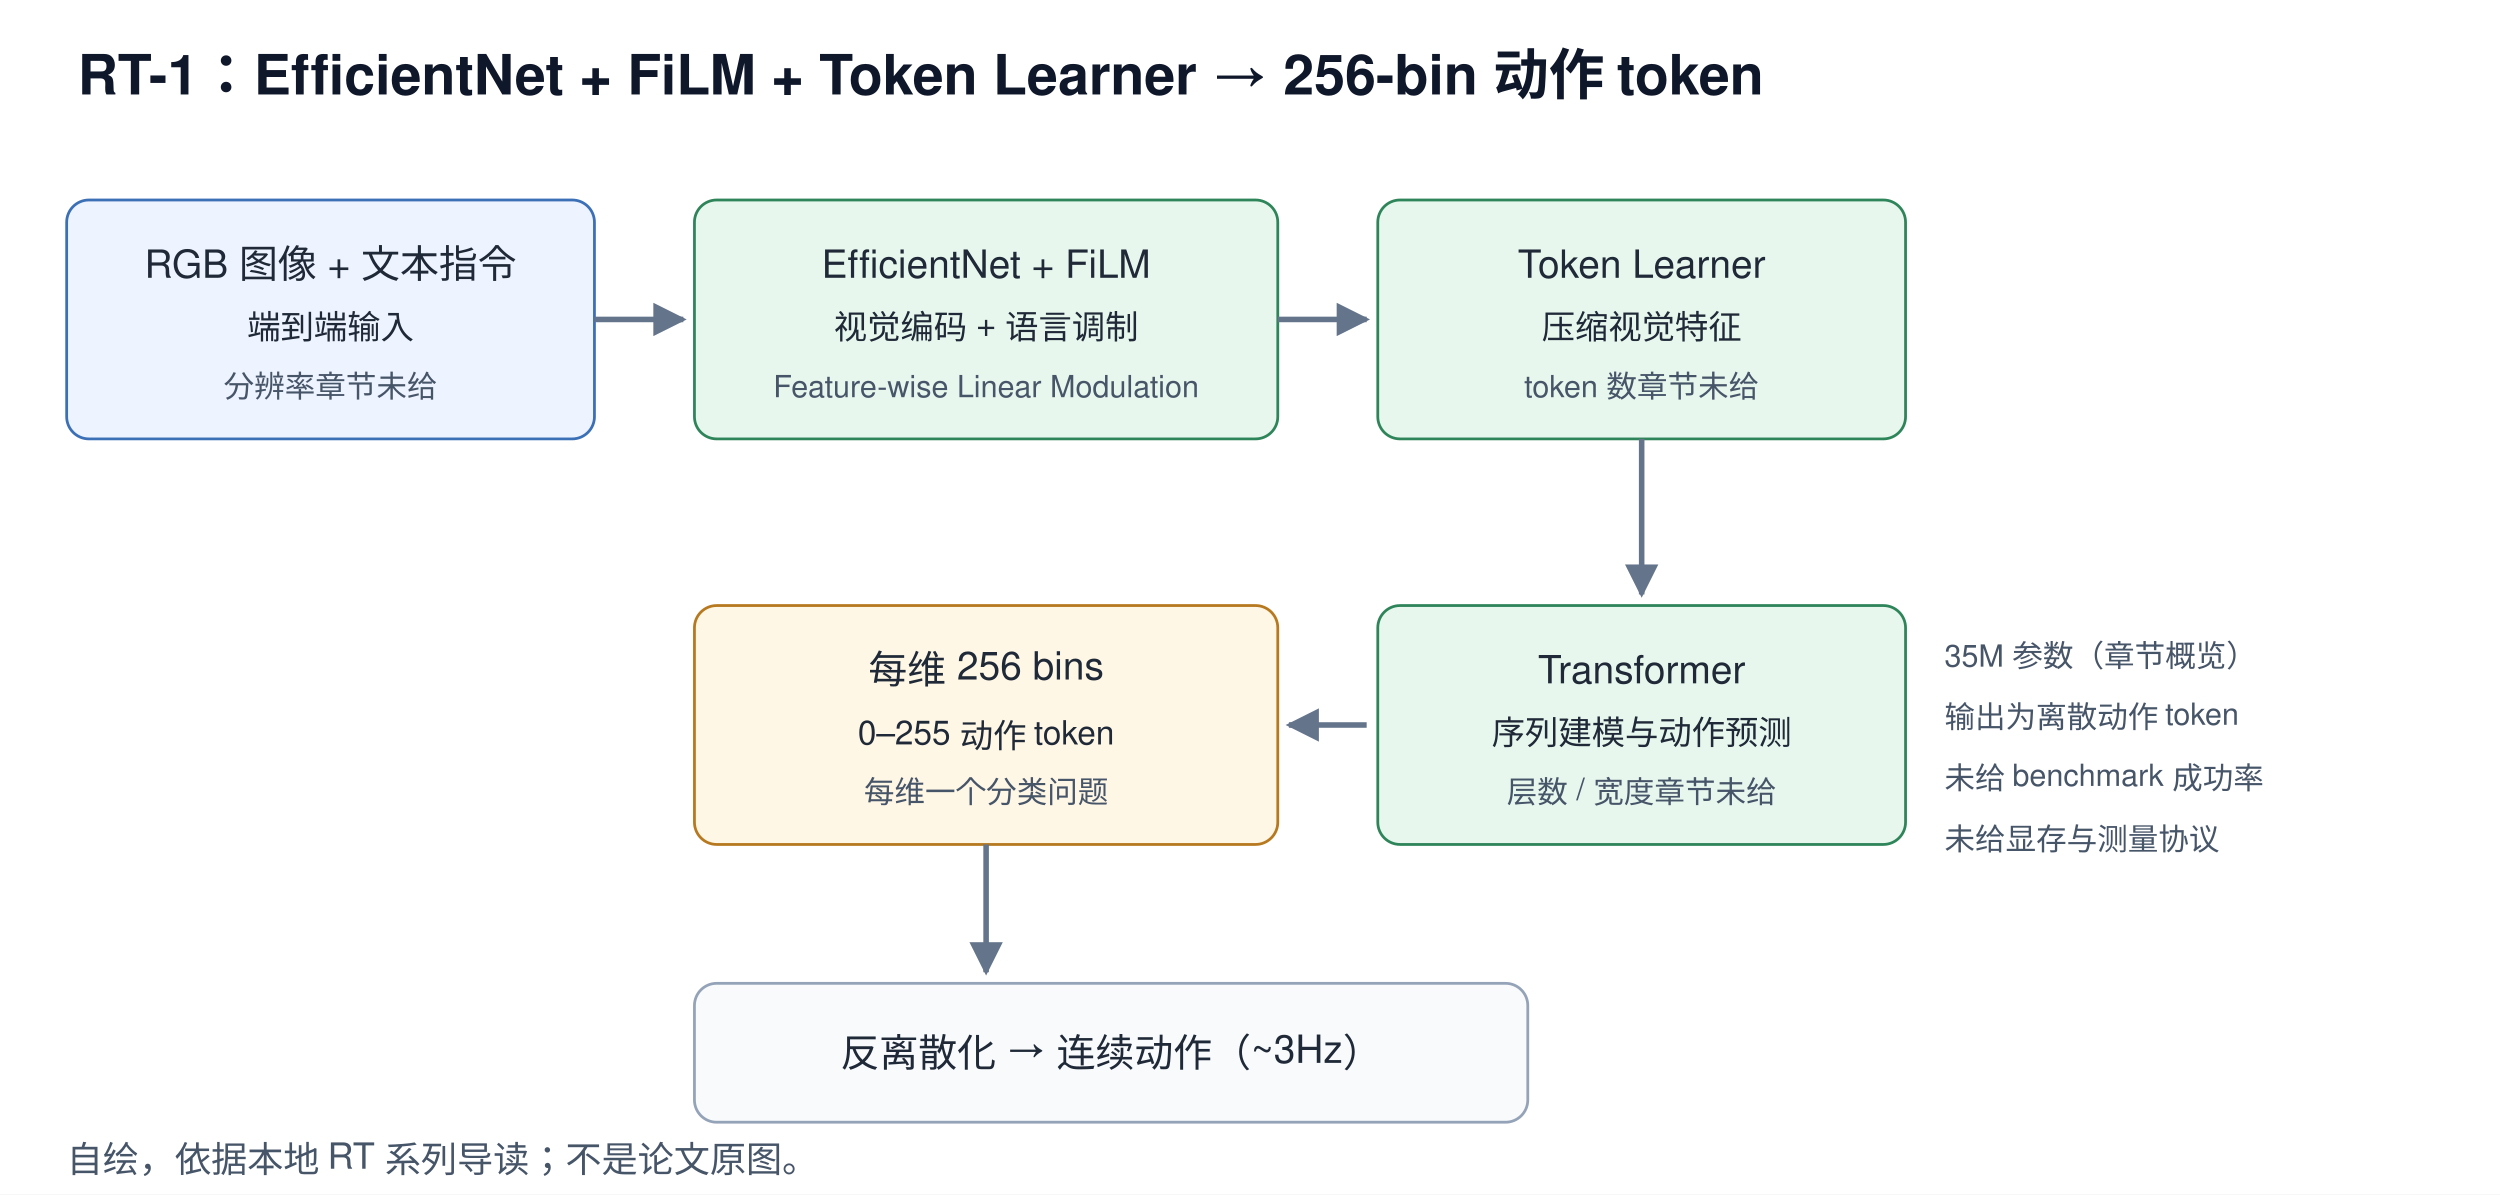
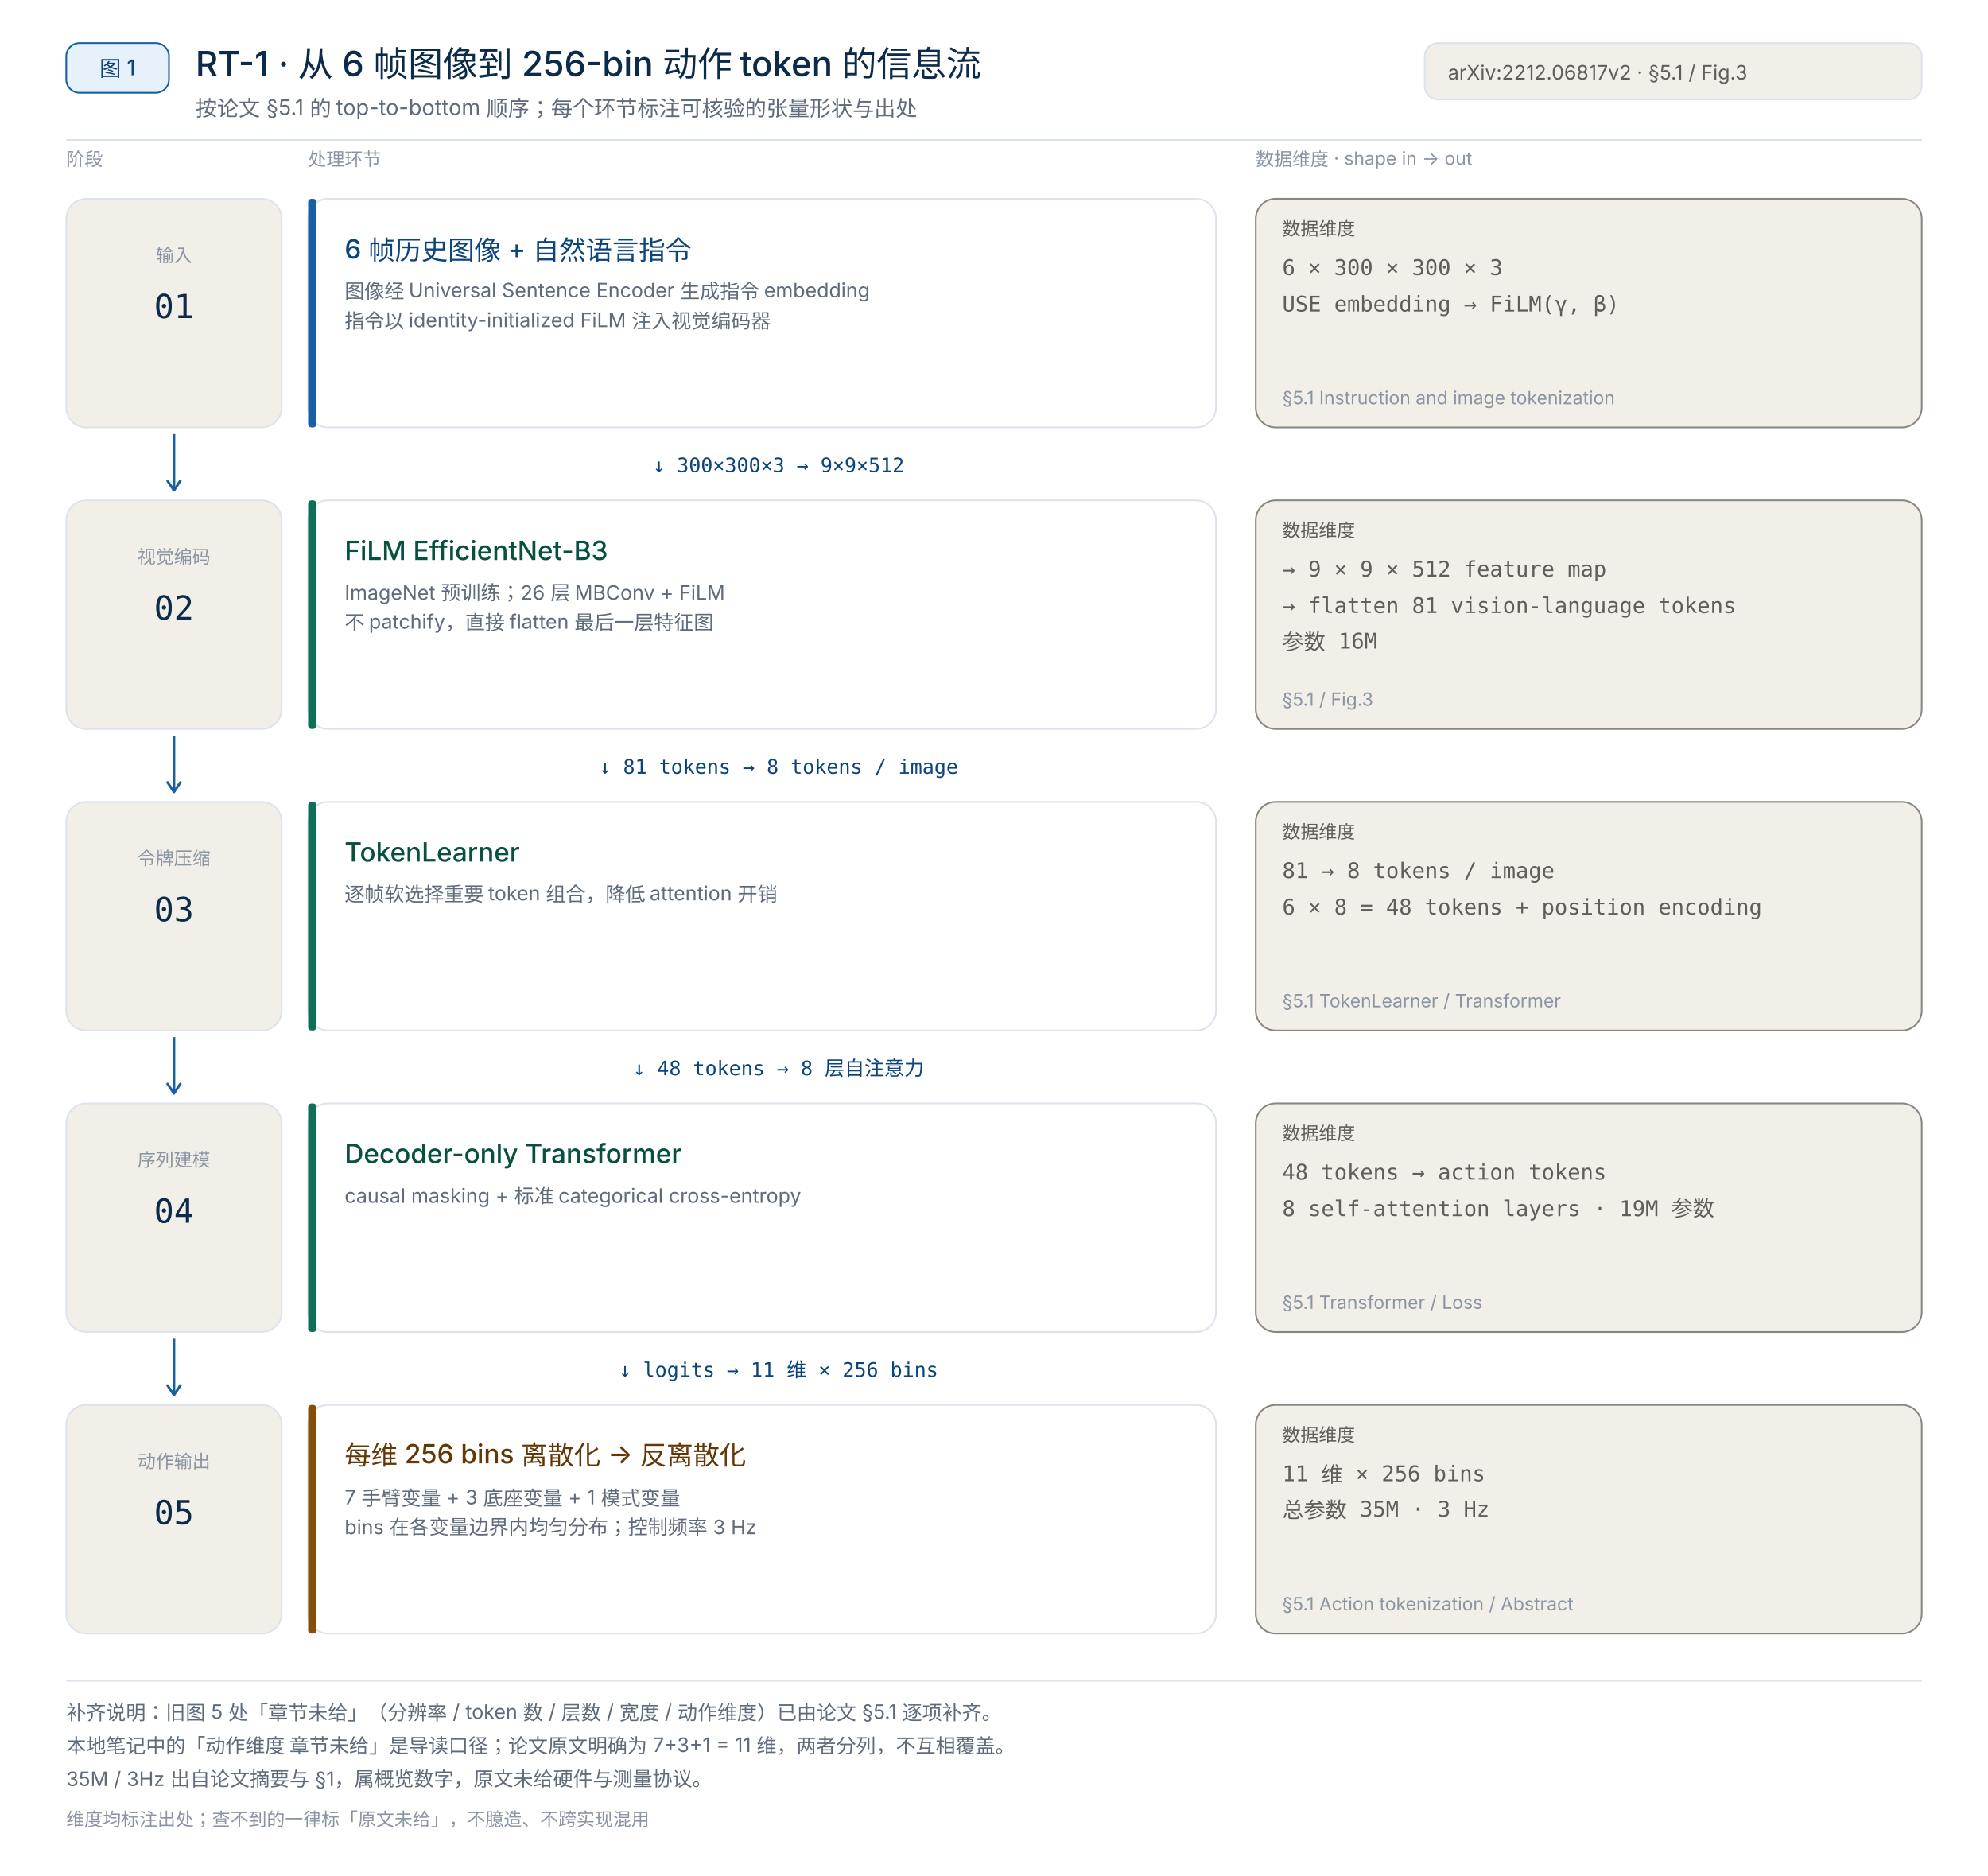
- <svg xmlns="http://www.w3.org/2000/svg" width="900" height="430" viewBox="0 0 900 430">
+ <svg xmlns="http://www.w3.org/2000/svg" width="1200" height="1132" viewBox="0 0 1200 1132" role="img">
  <defs>
-     <marker id="arrow" viewBox="0 0 10 10" refX="9" refY="5" markerWidth="6" markerHeight="6" orient="auto-start-reverse">
-       <path d="M 0 0 L 10 5 L 0 10 z" fill="#64748b" />
+     <marker id="arrow" viewBox="0 0 10 10" refX="8" refY="5" markerWidth="6" markerHeight="6" orient="auto-start-reverse">
+       <path d="M2 1L8 5L2 9" fill="none" stroke="#185FA5" stroke-width="1.6" stroke-linecap="round" stroke-linejoin="round" />
    </marker>
  </defs>
-   <rect width="900" height="430" fill="#ffffff" />
-   <text x="28" y="34" font-family="Helvetica, Arial, sans-serif" font-size="20" font-weight="bold" fill="#0f172a">RT-1：EfficientNet + FiLM + Token Learner → 256-bin 动作 token</text>
-   <rect x="24" y="72" width="190" height="86" rx="8" fill="#eef4ff" stroke="#3b6fb6" />
-   <text x="119" y="100" font-family="Helvetica, Arial, sans-serif" font-size="14" text-anchor="middle" fill="#1f2937">RGB 图像 + 文本指令</text>
-   <text x="119" y="122" font-family="Helvetica, Arial, sans-serif" font-size="12" text-anchor="middle" fill="#1f2937">端到端输入</text>
-   <text x="119" y="143" font-family="Helvetica, Arial, sans-serif" font-size="11" text-anchor="middle" fill="#475569">分辨率章节未给</text>
-   <rect x="250" y="72" width="210" height="86" rx="8" fill="#e8f7ee" stroke="#2f855a" />
-   <text x="355" y="100" font-family="Helvetica, Arial, sans-serif" font-size="14" text-anchor="middle" fill="#1f2937">EfficientNet + FiLM</text>
-   <text x="355" y="122" font-family="Helvetica, Arial, sans-serif" font-size="12" text-anchor="middle" fill="#1f2937">视觉编码 + 语言调制</text>
-   <text x="355" y="143" font-family="Helvetica, Arial, sans-serif" font-size="11" text-anchor="middle" fill="#475569">Feature-wise Linear Modulation</text>
-   <rect x="496" y="72" width="190" height="86" rx="8" fill="#e8f7ee" stroke="#2f855a" />
-   <text x="591" y="100" font-family="Helvetica, Arial, sans-serif" font-size="14" text-anchor="middle" fill="#1f2937">Token Learner</text>
-   <text x="591" y="122" font-family="Helvetica, Arial, sans-serif" font-size="12" text-anchor="middle" fill="#1f2937">压缩视觉特征</text>
-   <text x="591" y="143" font-family="Helvetica, Arial, sans-serif" font-size="11" text-anchor="middle" fill="#475569">token 数章节未给</text>
-   <rect x="496" y="218" width="190" height="86" rx="8" fill="#e8f7ee" stroke="#2f855a" />
-   <text x="591" y="246" font-family="Helvetica, Arial, sans-serif" font-size="14" text-anchor="middle" fill="#1f2937">Transformer</text>
-   <text x="591" y="268" font-family="Helvetica, Arial, sans-serif" font-size="12" text-anchor="middle" fill="#1f2937">序列建模与动作预测</text>
-   <text x="591" y="289" font-family="Helvetica, Arial, sans-serif" font-size="11" text-anchor="middle" fill="#475569">层数 / 宽度章节未给</text>
-   <rect x="250" y="218" width="210" height="86" rx="8" fill="#fff7e6" stroke="#b7791f" />
-   <text x="355" y="246" font-family="Helvetica, Arial, sans-serif" font-size="14" text-anchor="middle" fill="#1f2937">每维 256 bins</text>
-   <text x="355" y="268" font-family="Helvetica, Arial, sans-serif" font-size="12" text-anchor="middle" fill="#1f2937">0–255 动作 token</text>
-   <text x="355" y="289" font-family="Helvetica, Arial, sans-serif" font-size="11" text-anchor="middle" fill="#475569">每维一个分类问题</text>
-   <rect x="250" y="354" width="300" height="50" rx="8" fill="#f8fafc" stroke="#94a3b8" />
-   <text x="400" y="384" font-family="Helvetica, Arial, sans-serif" font-size="14" text-anchor="middle" fill="#1f2937">反离散化 → 连续动作（~3Hz）</text>
-   <line x1="214" y1="115" x2="246" y2="115" stroke="#64748b" stroke-width="2" marker-end="url(#arrow)" />
-   <line x1="460" y1="115" x2="492" y2="115" stroke="#64748b" stroke-width="2" marker-end="url(#arrow)" />
-   <line x1="591" y1="158" x2="591" y2="214" stroke="#64748b" stroke-width="2" marker-end="url(#arrow)" />
-   <line x1="492" y1="261" x2="464" y2="261" stroke="#64748b" stroke-width="2" marker-end="url(#arrow)" />
-   <line x1="355" y1="304" x2="355" y2="350" stroke="#64748b" stroke-width="2" marker-end="url(#arrow)" />
-   <text x="700" y="240" font-family="Helvetica, Arial, sans-serif" font-size="11" fill="#475569">35M 参数（章节概览）</text>
-   <text x="700" y="262" font-family="Helvetica, Arial, sans-serif" font-size="11" fill="#475569">输出为离散动作 token</text>
-   <text x="700" y="284" font-family="Helvetica, Arial, sans-serif" font-size="11" fill="#475569">未给 benchmark 成功率</text>
-   <text x="700" y="306" font-family="Helvetica, Arial, sans-serif" font-size="11" fill="#475569">未给显存与测量协议</text>
-   <text x="24" y="422" font-family="Helvetica, Arial, sans-serif" font-size="13" fill="#475569">自绘，依据本地 RT 系列导读；不是论文原图。</text>
+   <rect x="0" y="0" width="1200" height="1132" rx="0" fill="#FFFFFF" stroke="#FFFFFF" stroke-width="1" />
+   <text x="118" y="46" font-family="-apple-system,BlinkMacSystemFont,'PingFang SC','Microsoft YaHei',sans-serif" font-size="21" font-weight="500" fill="#0C2B4A" text-anchor="start">RT-1 · 从 6 帧图像到 256-bin 动作 token 的信息流</text>
+   <text x="118" y="70" font-family="-apple-system,BlinkMacSystemFont,'PingFang SC','Microsoft YaHei',sans-serif" font-size="13" font-weight="400" fill="#5F6B7A" text-anchor="start">按论文 §5.1 的 top-to-bottom 顺序；每个环节标注可核验的张量形状与出处</text>
+   <rect x="40" y="84" width="1120" height="1" rx="0" fill="#DDE3EC" stroke="#DDE3EC" stroke-width="0" />
+   <rect x="860" y="26" width="300" height="34" rx="8" fill="#F1EFE8" stroke="#DDE3EC" stroke-width="1" />
+   <text x="874" y="48" font-family="-apple-system,BlinkMacSystemFont,'PingFang SC','Microsoft YaHei',sans-serif" font-size="12" font-weight="400" fill="#5F5E5A" text-anchor="start">arXiv:2212.06817v2 · §5.1 / Fig.3</text>
+   <rect x="40" y="26" width="62" height="30" rx="8" fill="#E6F1FB" stroke="#185FA5" stroke-width="1" />
+   <text x="71" y="46" font-family="-apple-system,BlinkMacSystemFont,'PingFang SC','Microsoft YaHei',sans-serif" font-size="13" font-weight="500" fill="#0C447C" text-anchor="middle">图 1</text>
+   <text x="40" y="100" font-family="-apple-system,BlinkMacSystemFont,'PingFang SC','Microsoft YaHei',sans-serif" font-size="11" font-weight="400" fill="#8A94A3" text-anchor="start">阶段</text>
+   <text x="186" y="100" font-family="-apple-system,BlinkMacSystemFont,'PingFang SC','Microsoft YaHei',sans-serif" font-size="11" font-weight="400" fill="#8A94A3" text-anchor="start">处理环节</text>
+   <text x="758" y="100" font-family="-apple-system,BlinkMacSystemFont,'PingFang SC','Microsoft YaHei',sans-serif" font-size="11" font-weight="400" fill="#8A94A3" text-anchor="start">数据维度 · shape in → out</text>
+   <rect x="40" y="120" width="130" height="138" rx="12" fill="#F1EFE8" stroke="#DDE3EC" stroke-width="1" />
+   <text x="105" y="158" font-family="-apple-system,BlinkMacSystemFont,'PingFang SC','Microsoft YaHei',sans-serif" font-size="11" font-weight="400" fill="#8A94A3" text-anchor="middle">输入</text>
+   <text x="105" y="192" font-family="ui-monospace,SFMono-Regular,Menlo,Consolas,monospace" font-size="20" font-weight="500" fill="#0C2B4A" text-anchor="middle">01</text>
+   <rect x="186" y="120" width="548" height="138" rx="12" fill="#FFFFFF" stroke="#DDE3EC" stroke-width="1" />
+   <rect x="186" y="120" width="5" height="138" rx="2" fill="#185FA5" stroke="#185FA5" stroke-width="0" />
+   <text x="208" y="156" font-family="-apple-system,BlinkMacSystemFont,'PingFang SC','Microsoft YaHei',sans-serif" font-size="16" font-weight="500" fill="#0C447C" text-anchor="start">6 帧历史图像 + 自然语言指令</text>
+   <text x="208" y="180" font-family="-apple-system,BlinkMacSystemFont,'PingFang SC','Microsoft YaHei',sans-serif" font-size="12" font-weight="400" fill="#5F6B7A" text-anchor="start">图像经 Universal Sentence Encoder 生成指令 embedding</text>
+   <text x="208" y="198" font-family="-apple-system,BlinkMacSystemFont,'PingFang SC','Microsoft YaHei',sans-serif" font-size="12" font-weight="400" fill="#5F6B7A" text-anchor="start">指令以 identity-initialized FiLM 注入视觉编码器</text>
+   <rect x="758" y="120" width="402" height="138" rx="12" fill="#F1EFE8" stroke="#888780" stroke-width="1" />
+   <text x="774" y="142" font-family="-apple-system,BlinkMacSystemFont,'PingFang SC','Microsoft YaHei',sans-serif" font-size="11" font-weight="500" fill="#5F5E5A" text-anchor="start">数据维度</text>
+   <text x="774" y="166" font-family="ui-monospace,SFMono-Regular,Menlo,Consolas,monospace" font-size="13" font-weight="400" fill="#5F5E5A" text-anchor="start">6 × 300 × 300 × 3</text>
+   <text x="774" y="188" font-family="ui-monospace,SFMono-Regular,Menlo,Consolas,monospace" font-size="13" font-weight="400" fill="#5F5E5A" text-anchor="start">USE embedding → FiLM(γ, β)</text>
+   <text x="774" y="244" font-family="-apple-system,BlinkMacSystemFont,'PingFang SC','Microsoft YaHei',sans-serif" font-size="11" font-weight="400" fill="#8A94A3" text-anchor="start">§5.1 Instruction and image tokenization</text>
+   <path d="M105 262 L105 296" fill="none" stroke="#185FA5" stroke-width="1.6" marker-end="url(#arrow)" />
+   <text x="470" y="285" font-family="ui-monospace,SFMono-Regular,Menlo,Consolas,monospace" font-size="12" font-weight="400" fill="#0C447C" text-anchor="middle">↓ 300×300×3 → 9×9×512</text>
+   <rect x="40" y="302" width="130" height="138" rx="12" fill="#F1EFE8" stroke="#DDE3EC" stroke-width="1" />
+   <text x="105" y="340" font-family="-apple-system,BlinkMacSystemFont,'PingFang SC','Microsoft YaHei',sans-serif" font-size="11" font-weight="400" fill="#8A94A3" text-anchor="middle">视觉编码</text>
+   <text x="105" y="374" font-family="ui-monospace,SFMono-Regular,Menlo,Consolas,monospace" font-size="20" font-weight="500" fill="#0C2B4A" text-anchor="middle">02</text>
+   <rect x="186" y="302" width="548" height="138" rx="12" fill="#FFFFFF" stroke="#DDE3EC" stroke-width="1" />
+   <rect x="186" y="302" width="5" height="138" rx="2" fill="#0F6E56" stroke="#0F6E56" stroke-width="0" />
+   <text x="208" y="338" font-family="-apple-system,BlinkMacSystemFont,'PingFang SC','Microsoft YaHei',sans-serif" font-size="16" font-weight="500" fill="#085041" text-anchor="start">FiLM EfficientNet-B3</text>
+   <text x="208" y="362" font-family="-apple-system,BlinkMacSystemFont,'PingFang SC','Microsoft YaHei',sans-serif" font-size="12" font-weight="400" fill="#5F6B7A" text-anchor="start">ImageNet 预训练；26 层 MBConv + FiLM</text>
+   <text x="208" y="380" font-family="-apple-system,BlinkMacSystemFont,'PingFang SC','Microsoft YaHei',sans-serif" font-size="12" font-weight="400" fill="#5F6B7A" text-anchor="start">不 patchify，直接 flatten 最后一层特征图</text>
+   <rect x="758" y="302" width="402" height="138" rx="12" fill="#F1EFE8" stroke="#888780" stroke-width="1" />
+   <text x="774" y="324" font-family="-apple-system,BlinkMacSystemFont,'PingFang SC','Microsoft YaHei',sans-serif" font-size="11" font-weight="500" fill="#5F5E5A" text-anchor="start">数据维度</text>
+   <text x="774" y="348" font-family="ui-monospace,SFMono-Regular,Menlo,Consolas,monospace" font-size="13" font-weight="400" fill="#5F5E5A" text-anchor="start">→ 9 × 9 × 512 feature map</text>
+   <text x="774" y="370" font-family="ui-monospace,SFMono-Regular,Menlo,Consolas,monospace" font-size="13" font-weight="400" fill="#5F5E5A" text-anchor="start">→ flatten 81 vision-language tokens</text>
+   <text x="774" y="392" font-family="ui-monospace,SFMono-Regular,Menlo,Consolas,monospace" font-size="13" font-weight="400" fill="#5F5E5A" text-anchor="start">参数 16M</text>
+   <text x="774" y="426" font-family="-apple-system,BlinkMacSystemFont,'PingFang SC','Microsoft YaHei',sans-serif" font-size="11" font-weight="400" fill="#8A94A3" text-anchor="start">§5.1 / Fig.3</text>
+   <path d="M105 444 L105 478" fill="none" stroke="#185FA5" stroke-width="1.6" marker-end="url(#arrow)" />
+   <text x="470" y="467" font-family="ui-monospace,SFMono-Regular,Menlo,Consolas,monospace" font-size="12" font-weight="400" fill="#0C447C" text-anchor="middle">↓ 81 tokens → 8 tokens / image</text>
+   <rect x="40" y="484" width="130" height="138" rx="12" fill="#F1EFE8" stroke="#DDE3EC" stroke-width="1" />
+   <text x="105" y="522" font-family="-apple-system,BlinkMacSystemFont,'PingFang SC','Microsoft YaHei',sans-serif" font-size="11" font-weight="400" fill="#8A94A3" text-anchor="middle">令牌压缩</text>
+   <text x="105" y="556" font-family="ui-monospace,SFMono-Regular,Menlo,Consolas,monospace" font-size="20" font-weight="500" fill="#0C2B4A" text-anchor="middle">03</text>
+   <rect x="186" y="484" width="548" height="138" rx="12" fill="#FFFFFF" stroke="#DDE3EC" stroke-width="1" />
+   <rect x="186" y="484" width="5" height="138" rx="2" fill="#0F6E56" stroke="#0F6E56" stroke-width="0" />
+   <text x="208" y="520" font-family="-apple-system,BlinkMacSystemFont,'PingFang SC','Microsoft YaHei',sans-serif" font-size="16" font-weight="500" fill="#085041" text-anchor="start">TokenLearner</text>
+   <text x="208" y="544" font-family="-apple-system,BlinkMacSystemFont,'PingFang SC','Microsoft YaHei',sans-serif" font-size="12" font-weight="400" fill="#5F6B7A" text-anchor="start">逐帧软选择重要 token 组合，降低 attention 开销</text>
+   <rect x="758" y="484" width="402" height="138" rx="12" fill="#F1EFE8" stroke="#888780" stroke-width="1" />
+   <text x="774" y="506" font-family="-apple-system,BlinkMacSystemFont,'PingFang SC','Microsoft YaHei',sans-serif" font-size="11" font-weight="500" fill="#5F5E5A" text-anchor="start">数据维度</text>
+   <text x="774" y="530" font-family="ui-monospace,SFMono-Regular,Menlo,Consolas,monospace" font-size="13" font-weight="400" fill="#5F5E5A" text-anchor="start">81 → 8 tokens / image</text>
+   <text x="774" y="552" font-family="ui-monospace,SFMono-Regular,Menlo,Consolas,monospace" font-size="13" font-weight="400" fill="#5F5E5A" text-anchor="start">6 × 8 = 48 tokens + position encoding</text>
+   <text x="774" y="608" font-family="-apple-system,BlinkMacSystemFont,'PingFang SC','Microsoft YaHei',sans-serif" font-size="11" font-weight="400" fill="#8A94A3" text-anchor="start">§5.1 TokenLearner / Transformer</text>
+   <path d="M105 626 L105 660" fill="none" stroke="#185FA5" stroke-width="1.6" marker-end="url(#arrow)" />
+   <text x="470" y="649" font-family="ui-monospace,SFMono-Regular,Menlo,Consolas,monospace" font-size="12" font-weight="400" fill="#0C447C" text-anchor="middle">↓ 48 tokens → 8 层自注意力</text>
+   <rect x="40" y="666" width="130" height="138" rx="12" fill="#F1EFE8" stroke="#DDE3EC" stroke-width="1" />
+   <text x="105" y="704" font-family="-apple-system,BlinkMacSystemFont,'PingFang SC','Microsoft YaHei',sans-serif" font-size="11" font-weight="400" fill="#8A94A3" text-anchor="middle">序列建模</text>
+   <text x="105" y="738" font-family="ui-monospace,SFMono-Regular,Menlo,Consolas,monospace" font-size="20" font-weight="500" fill="#0C2B4A" text-anchor="middle">04</text>
+   <rect x="186" y="666" width="548" height="138" rx="12" fill="#FFFFFF" stroke="#DDE3EC" stroke-width="1" />
+   <rect x="186" y="666" width="5" height="138" rx="2" fill="#0F6E56" stroke="#0F6E56" stroke-width="0" />
+   <text x="208" y="702" font-family="-apple-system,BlinkMacSystemFont,'PingFang SC','Microsoft YaHei',sans-serif" font-size="16" font-weight="500" fill="#085041" text-anchor="start">Decoder-only Transformer</text>
+   <text x="208" y="726" font-family="-apple-system,BlinkMacSystemFont,'PingFang SC','Microsoft YaHei',sans-serif" font-size="12" font-weight="400" fill="#5F6B7A" text-anchor="start">causal masking + 标准 categorical cross-entropy</text>
+   <rect x="758" y="666" width="402" height="138" rx="12" fill="#F1EFE8" stroke="#888780" stroke-width="1" />
+   <text x="774" y="688" font-family="-apple-system,BlinkMacSystemFont,'PingFang SC','Microsoft YaHei',sans-serif" font-size="11" font-weight="500" fill="#5F5E5A" text-anchor="start">数据维度</text>
+   <text x="774" y="712" font-family="ui-monospace,SFMono-Regular,Menlo,Consolas,monospace" font-size="13" font-weight="400" fill="#5F5E5A" text-anchor="start">48 tokens → action tokens</text>
+   <text x="774" y="734" font-family="ui-monospace,SFMono-Regular,Menlo,Consolas,monospace" font-size="13" font-weight="400" fill="#5F5E5A" text-anchor="start">8 self-attention layers · 19M 参数</text>
+   <text x="774" y="790" font-family="-apple-system,BlinkMacSystemFont,'PingFang SC','Microsoft YaHei',sans-serif" font-size="11" font-weight="400" fill="#8A94A3" text-anchor="start">§5.1 Transformer / Loss</text>
+   <path d="M105 808 L105 842" fill="none" stroke="#185FA5" stroke-width="1.6" marker-end="url(#arrow)" />
+   <text x="470" y="831" font-family="ui-monospace,SFMono-Regular,Menlo,Consolas,monospace" font-size="12" font-weight="400" fill="#0C447C" text-anchor="middle">↓ logits → 11 维 × 256 bins</text>
+   <rect x="40" y="848" width="130" height="138" rx="12" fill="#F1EFE8" stroke="#DDE3EC" stroke-width="1" />
+   <text x="105" y="886" font-family="-apple-system,BlinkMacSystemFont,'PingFang SC','Microsoft YaHei',sans-serif" font-size="11" font-weight="400" fill="#8A94A3" text-anchor="middle">动作输出</text>
+   <text x="105" y="920" font-family="ui-monospace,SFMono-Regular,Menlo,Consolas,monospace" font-size="20" font-weight="500" fill="#0C2B4A" text-anchor="middle">05</text>
+   <rect x="186" y="848" width="548" height="138" rx="12" fill="#FFFFFF" stroke="#DDE3EC" stroke-width="1" />
+   <rect x="186" y="848" width="5" height="138" rx="2" fill="#854F0B" stroke="#854F0B" stroke-width="0" />
+   <text x="208" y="884" font-family="-apple-system,BlinkMacSystemFont,'PingFang SC','Microsoft YaHei',sans-serif" font-size="16" font-weight="500" fill="#633806" text-anchor="start">每维 256 bins 离散化 → 反离散化</text>
+   <text x="208" y="908" font-family="-apple-system,BlinkMacSystemFont,'PingFang SC','Microsoft YaHei',sans-serif" font-size="12" font-weight="400" fill="#5F6B7A" text-anchor="start">7 手臂变量 + 3 底座变量 + 1 模式变量</text>
+   <text x="208" y="926" font-family="-apple-system,BlinkMacSystemFont,'PingFang SC','Microsoft YaHei',sans-serif" font-size="12" font-weight="400" fill="#5F6B7A" text-anchor="start">bins 在各变量边界内均匀分布；控制频率 3 Hz</text>
+   <rect x="758" y="848" width="402" height="138" rx="12" fill="#F1EFE8" stroke="#888780" stroke-width="1" />
+   <text x="774" y="870" font-family="-apple-system,BlinkMacSystemFont,'PingFang SC','Microsoft YaHei',sans-serif" font-size="11" font-weight="500" fill="#5F5E5A" text-anchor="start">数据维度</text>
+   <text x="774" y="894" font-family="ui-monospace,SFMono-Regular,Menlo,Consolas,monospace" font-size="13" font-weight="400" fill="#5F5E5A" text-anchor="start">11 维 × 256 bins</text>
+   <text x="774" y="916" font-family="ui-monospace,SFMono-Regular,Menlo,Consolas,monospace" font-size="13" font-weight="400" fill="#5F5E5A" text-anchor="start">总参数 35M · 3 Hz</text>
+   <text x="774" y="972" font-family="-apple-system,BlinkMacSystemFont,'PingFang SC','Microsoft YaHei',sans-serif" font-size="11" font-weight="400" fill="#8A94A3" text-anchor="start">§5.1 Action tokenization / Abstract</text>
+   <rect x="40" y="1014" width="1120" height="1" rx="0" fill="#DDE3EC" stroke="#DDE3EC" stroke-width="0" />
+   <text x="40" y="1038" font-family="-apple-system,BlinkMacSystemFont,'PingFang SC','Microsoft YaHei',sans-serif" font-size="12" font-weight="400" fill="#5F6B7A" text-anchor="start">补齐说明：旧图 5 处「章节未给」（分辨率 / token 数 / 层数 / 宽度 / 动作维度）已由论文 §5.1 逐项补齐。</text>
+   <text x="40" y="1058" font-family="-apple-system,BlinkMacSystemFont,'PingFang SC','Microsoft YaHei',sans-serif" font-size="12" font-weight="400" fill="#5F6B7A" text-anchor="start">本地笔记中的「动作维度 章节未给」是导读口径；论文原文明确为 7+3+1 = 11 维，两者分列，不互相覆盖。</text>
+   <text x="40" y="1078" font-family="-apple-system,BlinkMacSystemFont,'PingFang SC','Microsoft YaHei',sans-serif" font-size="12" font-weight="400" fill="#5F6B7A" text-anchor="start">35M / 3Hz 出自论文摘要与 §1，属概览数字，原文未给硬件与测量协议。</text>
+   <text x="40" y="1102" font-family="-apple-system,BlinkMacSystemFont,'PingFang SC','Microsoft YaHei',sans-serif" font-size="11" font-weight="400" fill="#8A94A3" text-anchor="start">维度均标注出处；查不到的一律标「原文未给」，不臆造、不跨实现混用</text>
</svg>
